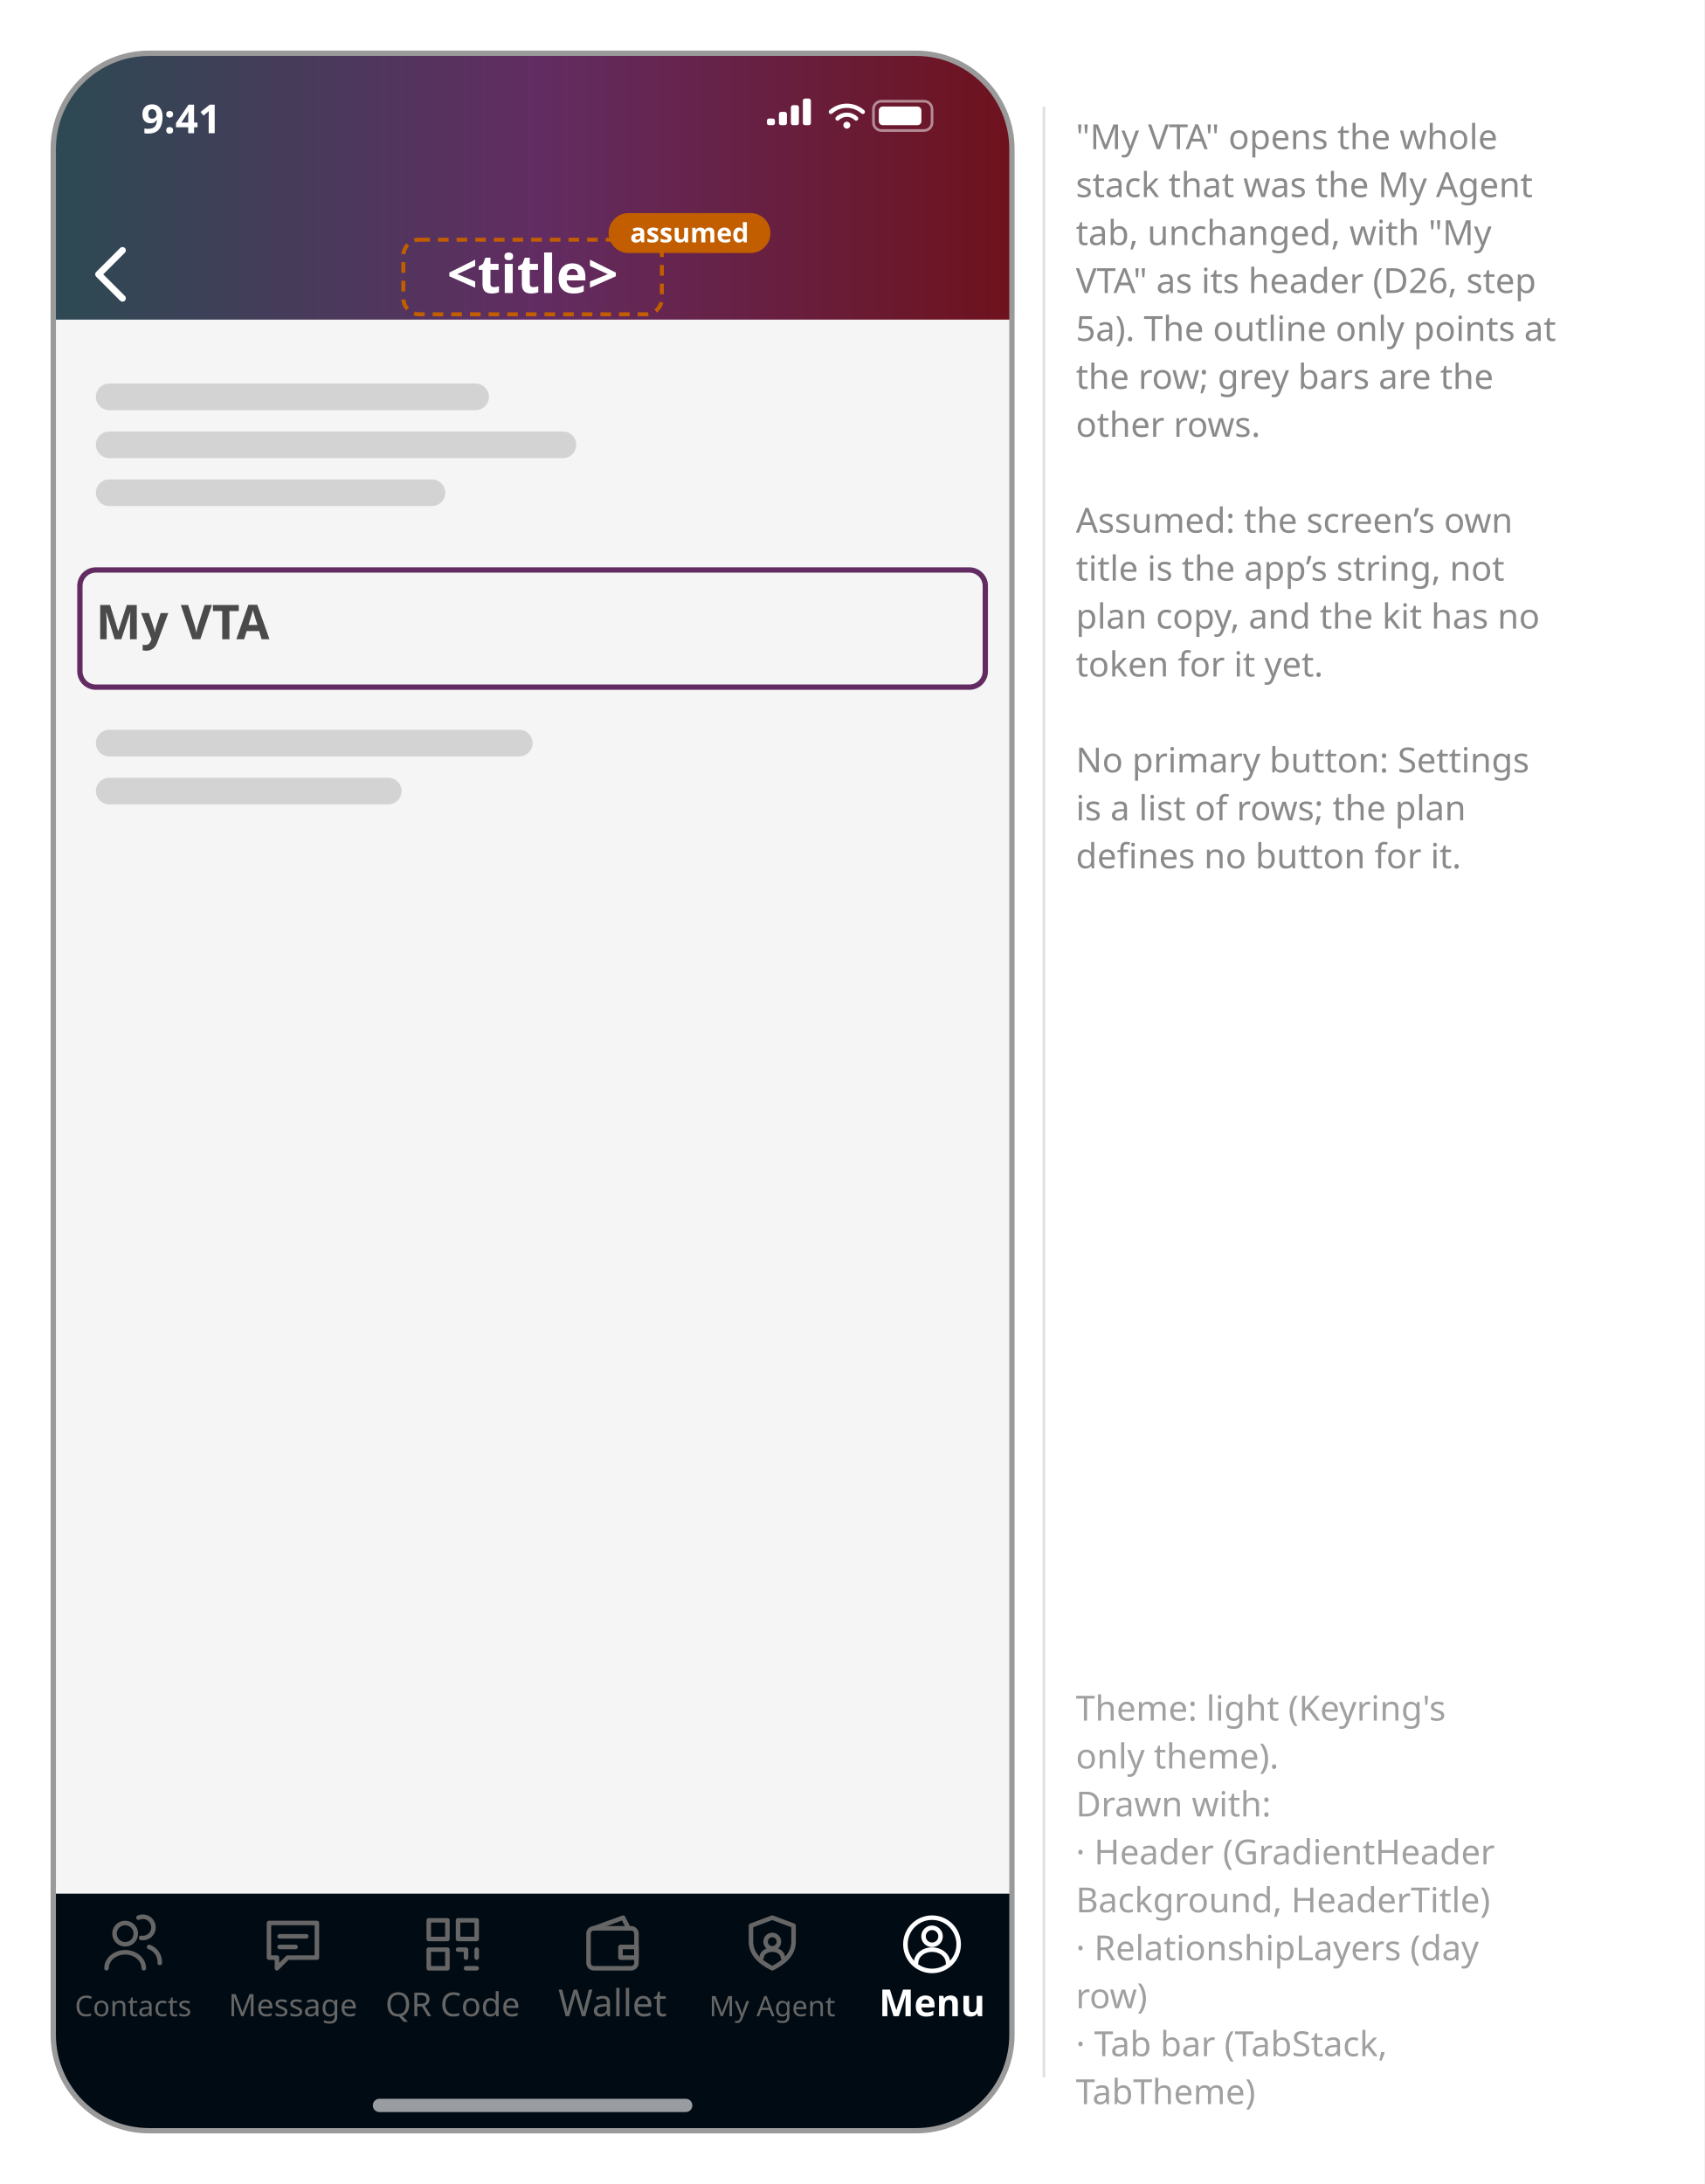
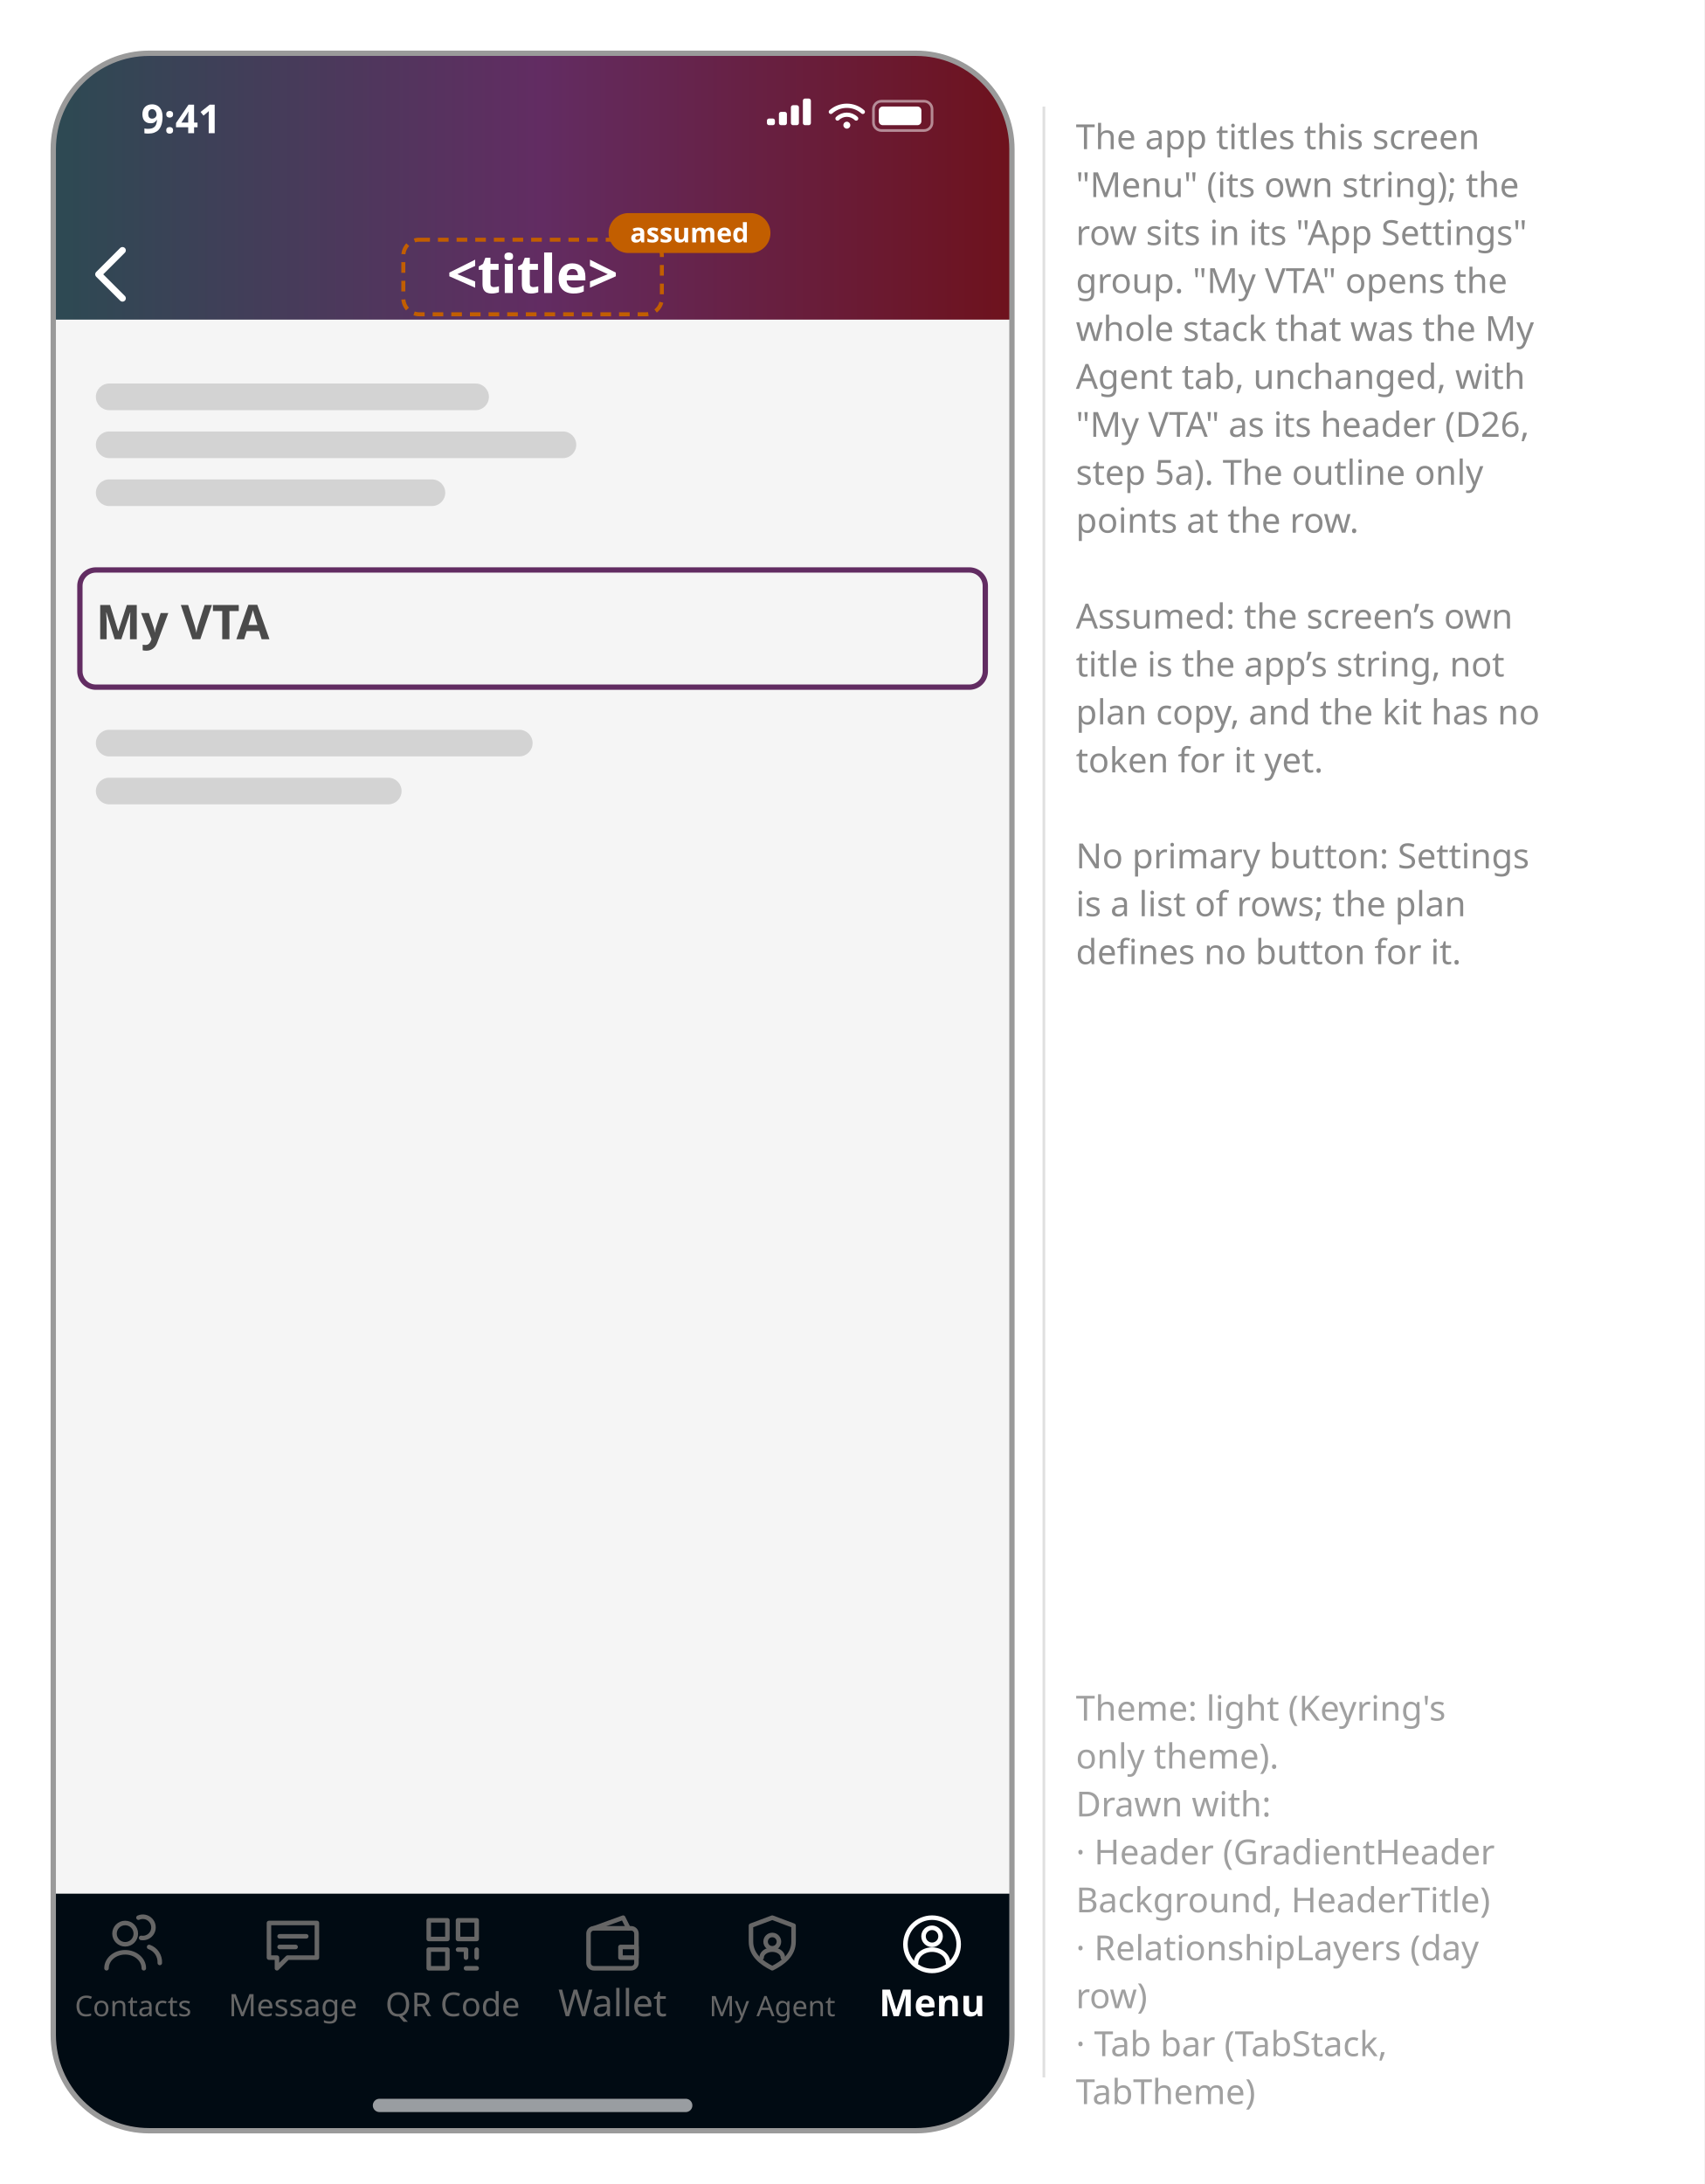
<svg xmlns="http://www.w3.org/2000/svg" width="640" height="820" viewBox="0 0 640 820" font-family="'Source Sans 3', 'SourceSans3-Regular', system-ui, sans-serif">
  <defs>
    <linearGradient id="kr-header" x1="0" y1="0" x2="1" y2="0">
      <stop offset="0.01" stop-color="#2E4953" />
      <stop offset="0.51" stop-color="#622C62" />
      <stop offset="1" stop-color="#6E121D" />
    </linearGradient>
    <filter id="kr-card-shadow" x="-10%" y="-30%" width="120%" height="160%">
      <feGaussianBlur stdDeviation="2" />
    </filter>
    <filter id="kr-button-shadow" x="-10%" y="-30%" width="120%" height="160%">
      <feGaussianBlur stdDeviation="2" />
    </filter>
    <clipPath id="kr-phone">
      <rect x="20" y="20" width="360" height="780" rx="36" />
    </clipPath>
  </defs>
  <rect width="640" height="820" fill="#FFFFFF" />
  <g clip-path="url(#kr-phone)">
    <rect x="20" y="20" width="360" height="780" fill="#F5F5F5" />
    <rect x="20" y="20" width="360" height="100" fill="url(#kr-header)" />
    <text x="68" y="50" font-family="system-ui, sans-serif" font-size="15" font-weight="600" fill="#FFFFFF" text-anchor="middle">9:41</text>
    <g fill="#FFFFFF">
      <rect x="288" y="44.5" width="3" height="2.5" rx="0.8" />
      <rect x="292.5" y="42" width="3" height="5" rx="0.8" />
      <rect x="297" y="39.5" width="3" height="7.5" rx="0.8" />
      <rect x="301.5" y="37" width="3" height="10" rx="0.8" />
    </g>
    <path d="M312 42 a9 9 0 0 1 12 0 M314.5 44.5 a5 5 0 0 1 7 0" fill="none" stroke="#FFFFFF" stroke-width="1.6" stroke-linecap="round" />
    <circle cx="318" cy="47" r="1.3" fill="#FFFFFF" />
    <rect x="328" y="38" width="22" height="11" rx="3" fill="none" stroke="#FFFFFF" stroke-opacity="0.5" />
    <rect x="330" y="40" width="16" height="7" rx="1.5" fill="#FFFFFF" />
    <path d="M46 94 l-9 9 l9 9" fill="none" stroke="#FFFFFF" stroke-width="2.5" stroke-linecap="round" stroke-linejoin="round" />
    <text x="200" y="110" font-family="system-ui, sans-serif" font-size="20" font-weight="700" fill="#FFFFFF" text-anchor="middle">&lt;title&gt;</text>
    <rect x="151.459" y="90" width="97.081" height="28" rx="6" fill="none" stroke="#C25E00" stroke-width="1.5" stroke-dasharray="4 3" />
    <rect x="228.541" y="80" width="60.778" height="15" rx="7.5" fill="#C25E00" />
    <text x="258.93" y="91" font-family="system-ui, sans-serif" font-size="10" font-weight="700" fill="#FFFFFF" text-anchor="middle">assumed</text>
    <rect x="36" y="144" width="147.6" height="10" rx="5" fill="#D3D3D3" />
    <rect x="36" y="162" width="180.4" height="10" rx="5" fill="#D3D3D3" />
    <rect x="36" y="180" width="131.2" height="10" rx="5" fill="#D3D3D3" />
    <text font-size="18" font-weight="700" fill="#4A4A4A">
      <tspan x="36" y="240">My VTA</tspan>
    </text>
    <rect x="30" y="214" width="340" height="44" rx="6" fill="none" stroke="#622C62" stroke-width="2" />
    <rect x="36" y="274" width="164" height="10" rx="5" fill="#D3D3D3" />
    <rect x="36" y="292" width="114.8" height="10" rx="5" fill="#D3D3D3" />
    <rect x="20" y="711" width="360" height="89" fill="#010B13" />
    <g fill="none" stroke="#666666" stroke-width="1.7" stroke-linecap="round" stroke-linejoin="round">
      <circle cx="47" cy="726" r="4" />
      <path d="M40 739 a7 6 0 0 1 14 0" />
      <path d="M52 720 a4 4 0 1 1 1 7.6 M56 731 a6 6 0 0 1 4 6" />
    </g>
    <text x="50" y="757" font-size="10.7" fill="#666666" text-anchor="middle">Contacts</text>
    <g fill="none" stroke="#666666" stroke-width="1.7" stroke-linecap="round" stroke-linejoin="round">
      <path d="M101 722 h18 v13 h-11 l-4 4 v-4 h-3 z" />
      <path d="M105 727 h10 M105 731 h6" />
    </g>
    <text x="110" y="757" font-size="11.6" fill="#666666" text-anchor="middle">Message</text>
    <g fill="none" stroke="#666666" stroke-width="1.7" stroke-linecap="round" stroke-linejoin="round">
      <rect x="161" y="721" width="7" height="7" />
      <rect x="172" y="721" width="7" height="7" />
      <rect x="161" y="732" width="7" height="7" />
      <path d="M172 732 h3 v3 M179 732 v3 M175 739 h4" />
    </g>
    <text x="170" y="757" font-size="12.4" fill="#666666" text-anchor="middle">QR Code</text>
    <g fill="none" stroke="#666666" stroke-width="1.7" stroke-linecap="round" stroke-linejoin="round">
      <rect x="221" y="724" width="18" height="15" rx="2" />
      <path d="M223 724 l11 -4 l2 4 M233 731 h6 v4 h-6 z" />
    </g>
    <text x="230" y="757" font-size="14.0" fill="#666666" text-anchor="middle">Wallet</text>
    <g fill="none" stroke="#666666" stroke-width="1.7" stroke-linecap="round" stroke-linejoin="round">
      <path d="M290 720 l8 3 v6 c0 5 -4 8 -8 10 c-4 -2 -8 -5 -8 -10 v-6 z" />
      <circle cx="290" cy="729" r="2.5" />
      <path d="M286 735 a4 3 0 0 1 8 0" />
    </g>
    <text x="290" y="757" font-size="10.6" fill="#666666" text-anchor="middle">My Agent</text>
    <g fill="none" stroke="#FFFFFF" stroke-width="1.7" stroke-linecap="round" stroke-linejoin="round">
      <circle cx="350" cy="730" r="10" />
      <circle cx="350" cy="727" r="3.2" />
      <path d="M344 737 a6 5 0 0 1 12 0" />
    </g>
    <text x="350" y="757" font-size="14.0" font-weight="700" fill="#FFFFFF" text-anchor="middle">Menu</text>
    <rect x="140" y="788" width="120" height="5" rx="2.5" fill="#FFFFFF" opacity="0.6" />
  </g>
  <rect x="20" y="20" width="360" height="780" rx="36" fill="none" stroke="#9A9A9A" stroke-width="2" />
  <line x1="392" y1="40" x2="392" y2="780" stroke="#E0E0E0" stroke-width="1" />
  <text font-family="system-ui, sans-serif" font-size="13" fill="#8A8A8A">
-     <tspan x="404" y="56">"My VTA" opens the whole</tspan>
-     <tspan x="404" dy="18">stack that was the My Agent</tspan>
-     <tspan x="404" dy="18">tab, unchanged, with "My</tspan>
-     <tspan x="404" dy="18">VTA" as its header (D26, step</tspan>
-     <tspan x="404" dy="18">5a). The outline only points at</tspan>
-     <tspan x="404" dy="18">the row; grey bars are the</tspan>
-     <tspan x="404" dy="18">other rows.</tspan>
+     <tspan x="404" y="56">The app titles this screen</tspan>
+     <tspan x="404" dy="18">"Menu" (its own string); the</tspan>
+     <tspan x="404" dy="18">row sits in its "App Settings"</tspan>
+     <tspan x="404" dy="18">group. "My VTA" opens the</tspan>
+     <tspan x="404" dy="18">whole stack that was the My</tspan>
+     <tspan x="404" dy="18">Agent tab, unchanged, with</tspan>
+     <tspan x="404" dy="18">"My VTA" as its header (D26,</tspan>
+     <tspan x="404" dy="18">step 5a). The outline only</tspan>
+     <tspan x="404" dy="18">points at the row.</tspan>
    <tspan x="404" dy="18"> </tspan>
    <tspan x="404" dy="18">Assumed: the screen’s own</tspan>
    <tspan x="404" dy="18">title is the app’s string, not</tspan>
    <tspan x="404" dy="18">plan copy, and the kit has no</tspan>
    <tspan x="404" dy="18">token for it yet.</tspan>
    <tspan x="404" dy="18"> </tspan>
    <tspan x="404" dy="18">No primary button: Settings</tspan>
    <tspan x="404" dy="18">is a list of rows; the plan</tspan>
    <tspan x="404" dy="18">defines no button for it.</tspan>
    <tspan x="404" dy="18"> </tspan>
  </text>
  <text font-family="system-ui, sans-serif" font-size="13" fill="#A0A0A0">
    <tspan x="404" y="646">Theme: light (Keyring's</tspan>
    <tspan x="404" dy="18">   only theme).</tspan>
    <tspan x="404" dy="18">Drawn with:</tspan>
    <tspan x="404" dy="18">· Header (GradientHeader</tspan>
    <tspan x="404" dy="18">   Background, HeaderTitle)</tspan>
    <tspan x="404" dy="18">· RelationshipLayers (day</tspan>
    <tspan x="404" dy="18">   row)</tspan>
    <tspan x="404" dy="18">· Tab bar (TabStack,</tspan>
    <tspan x="404" dy="18">   TabTheme)</tspan>
  </text>
</svg>
